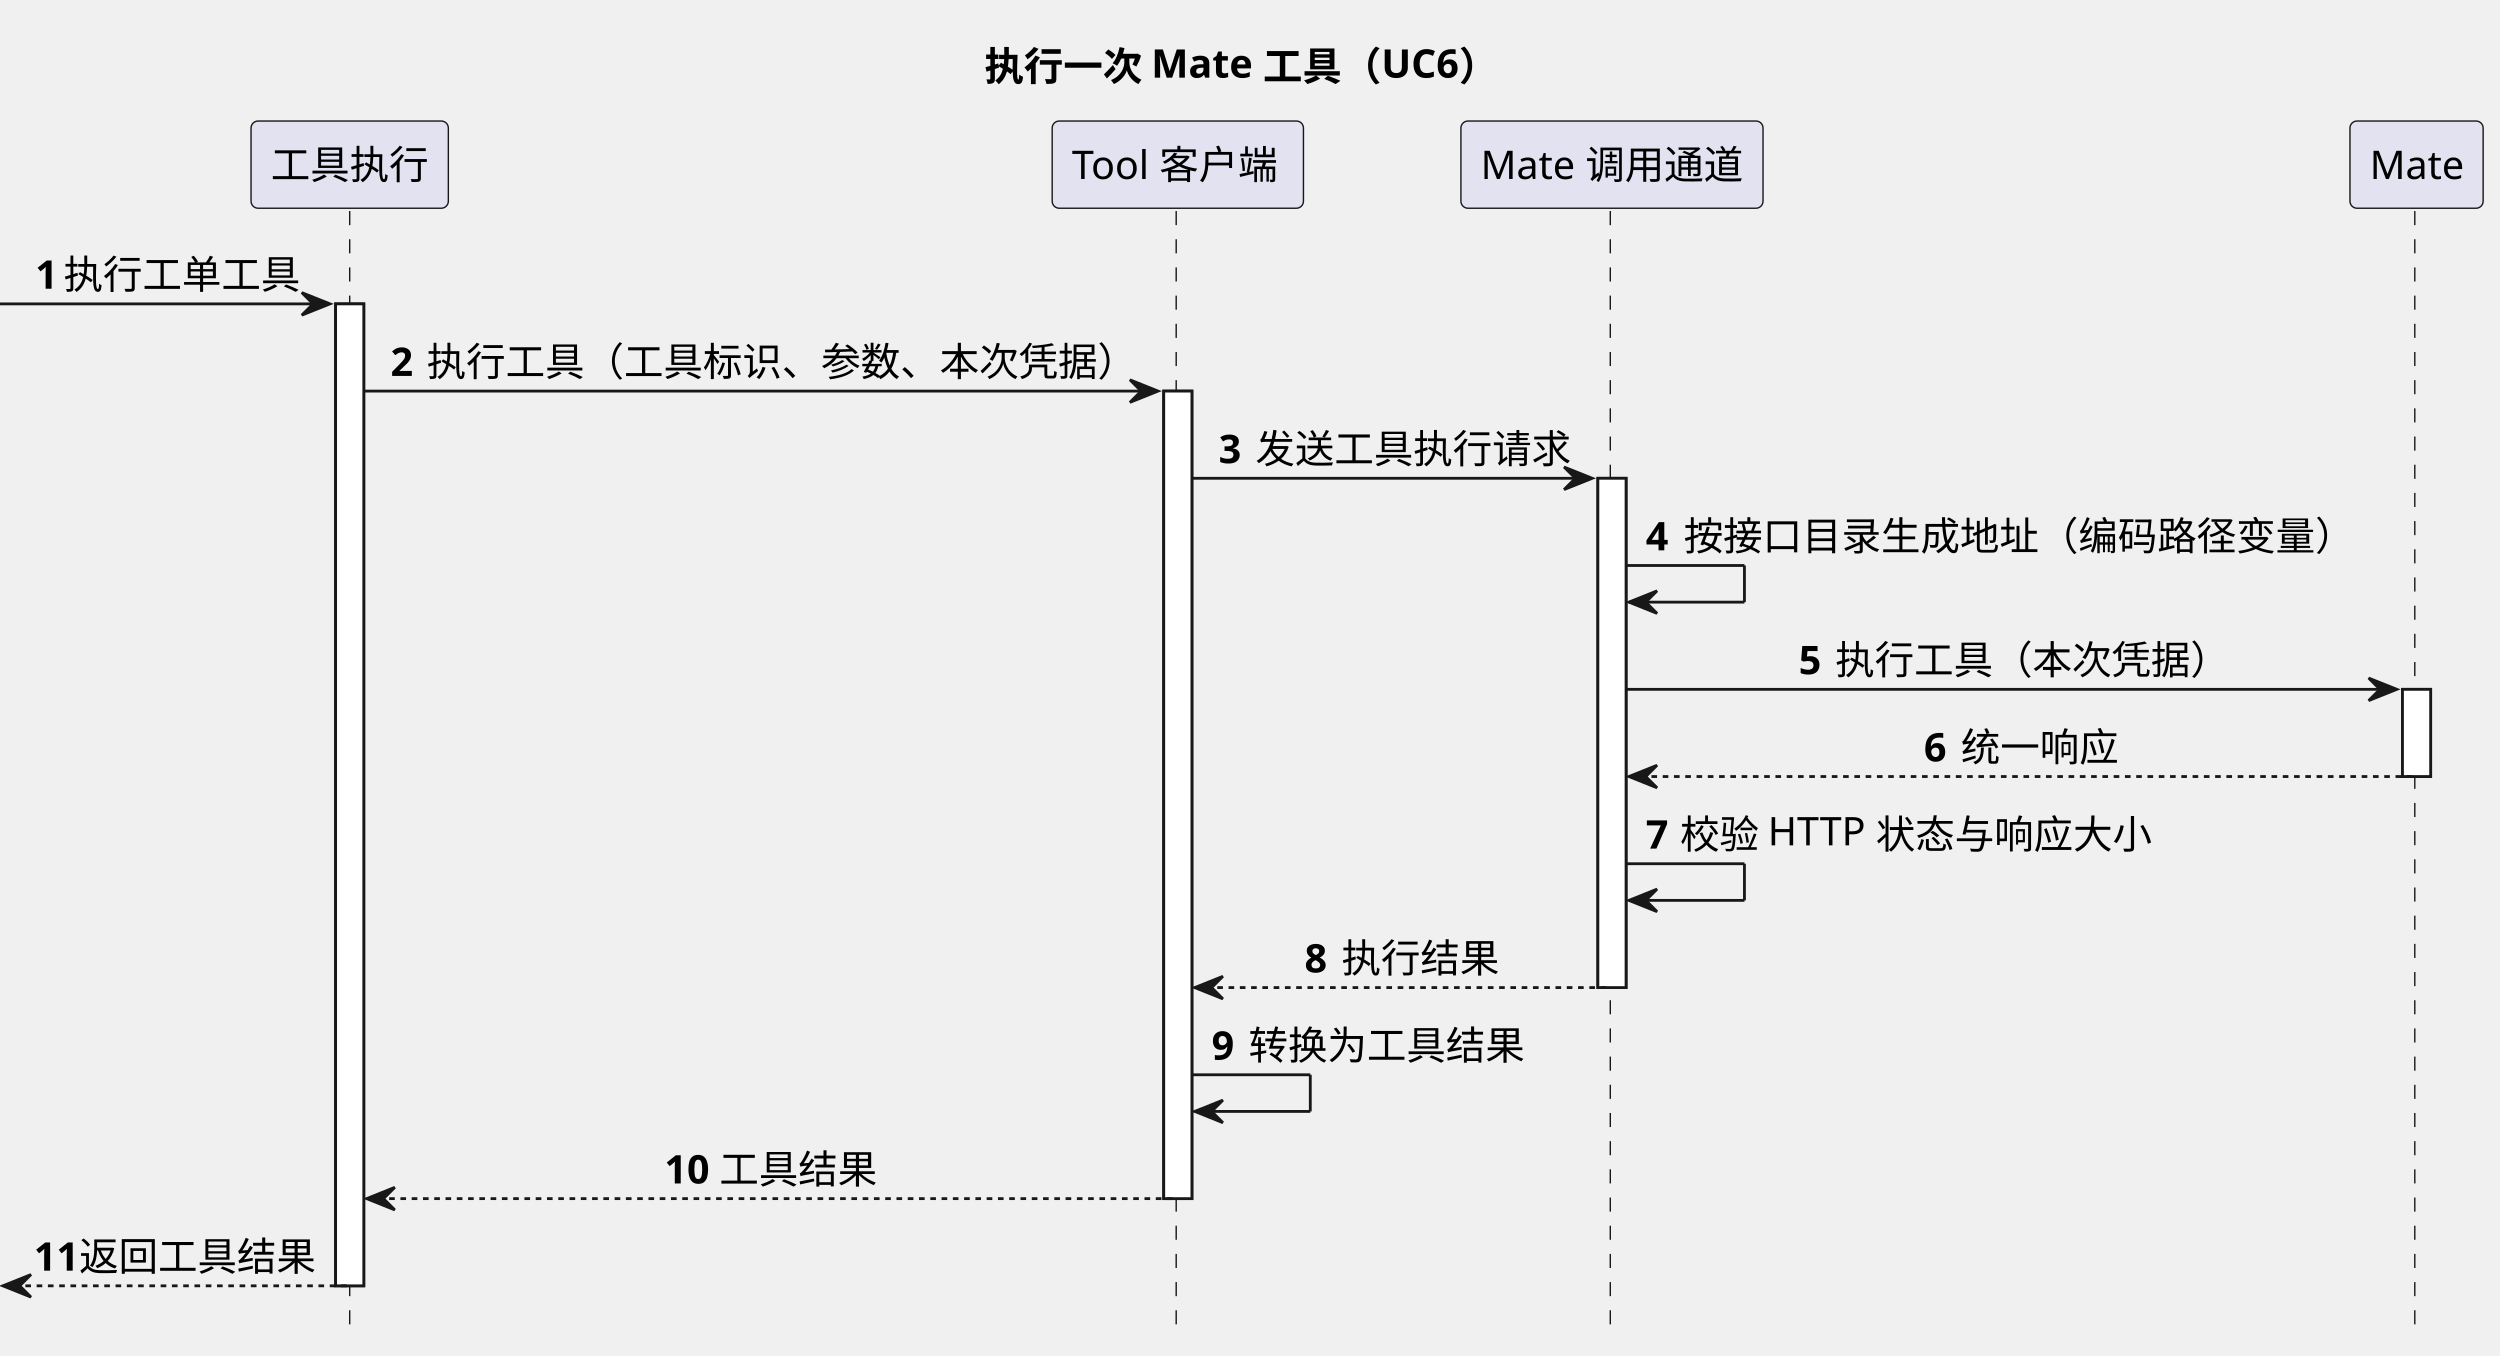
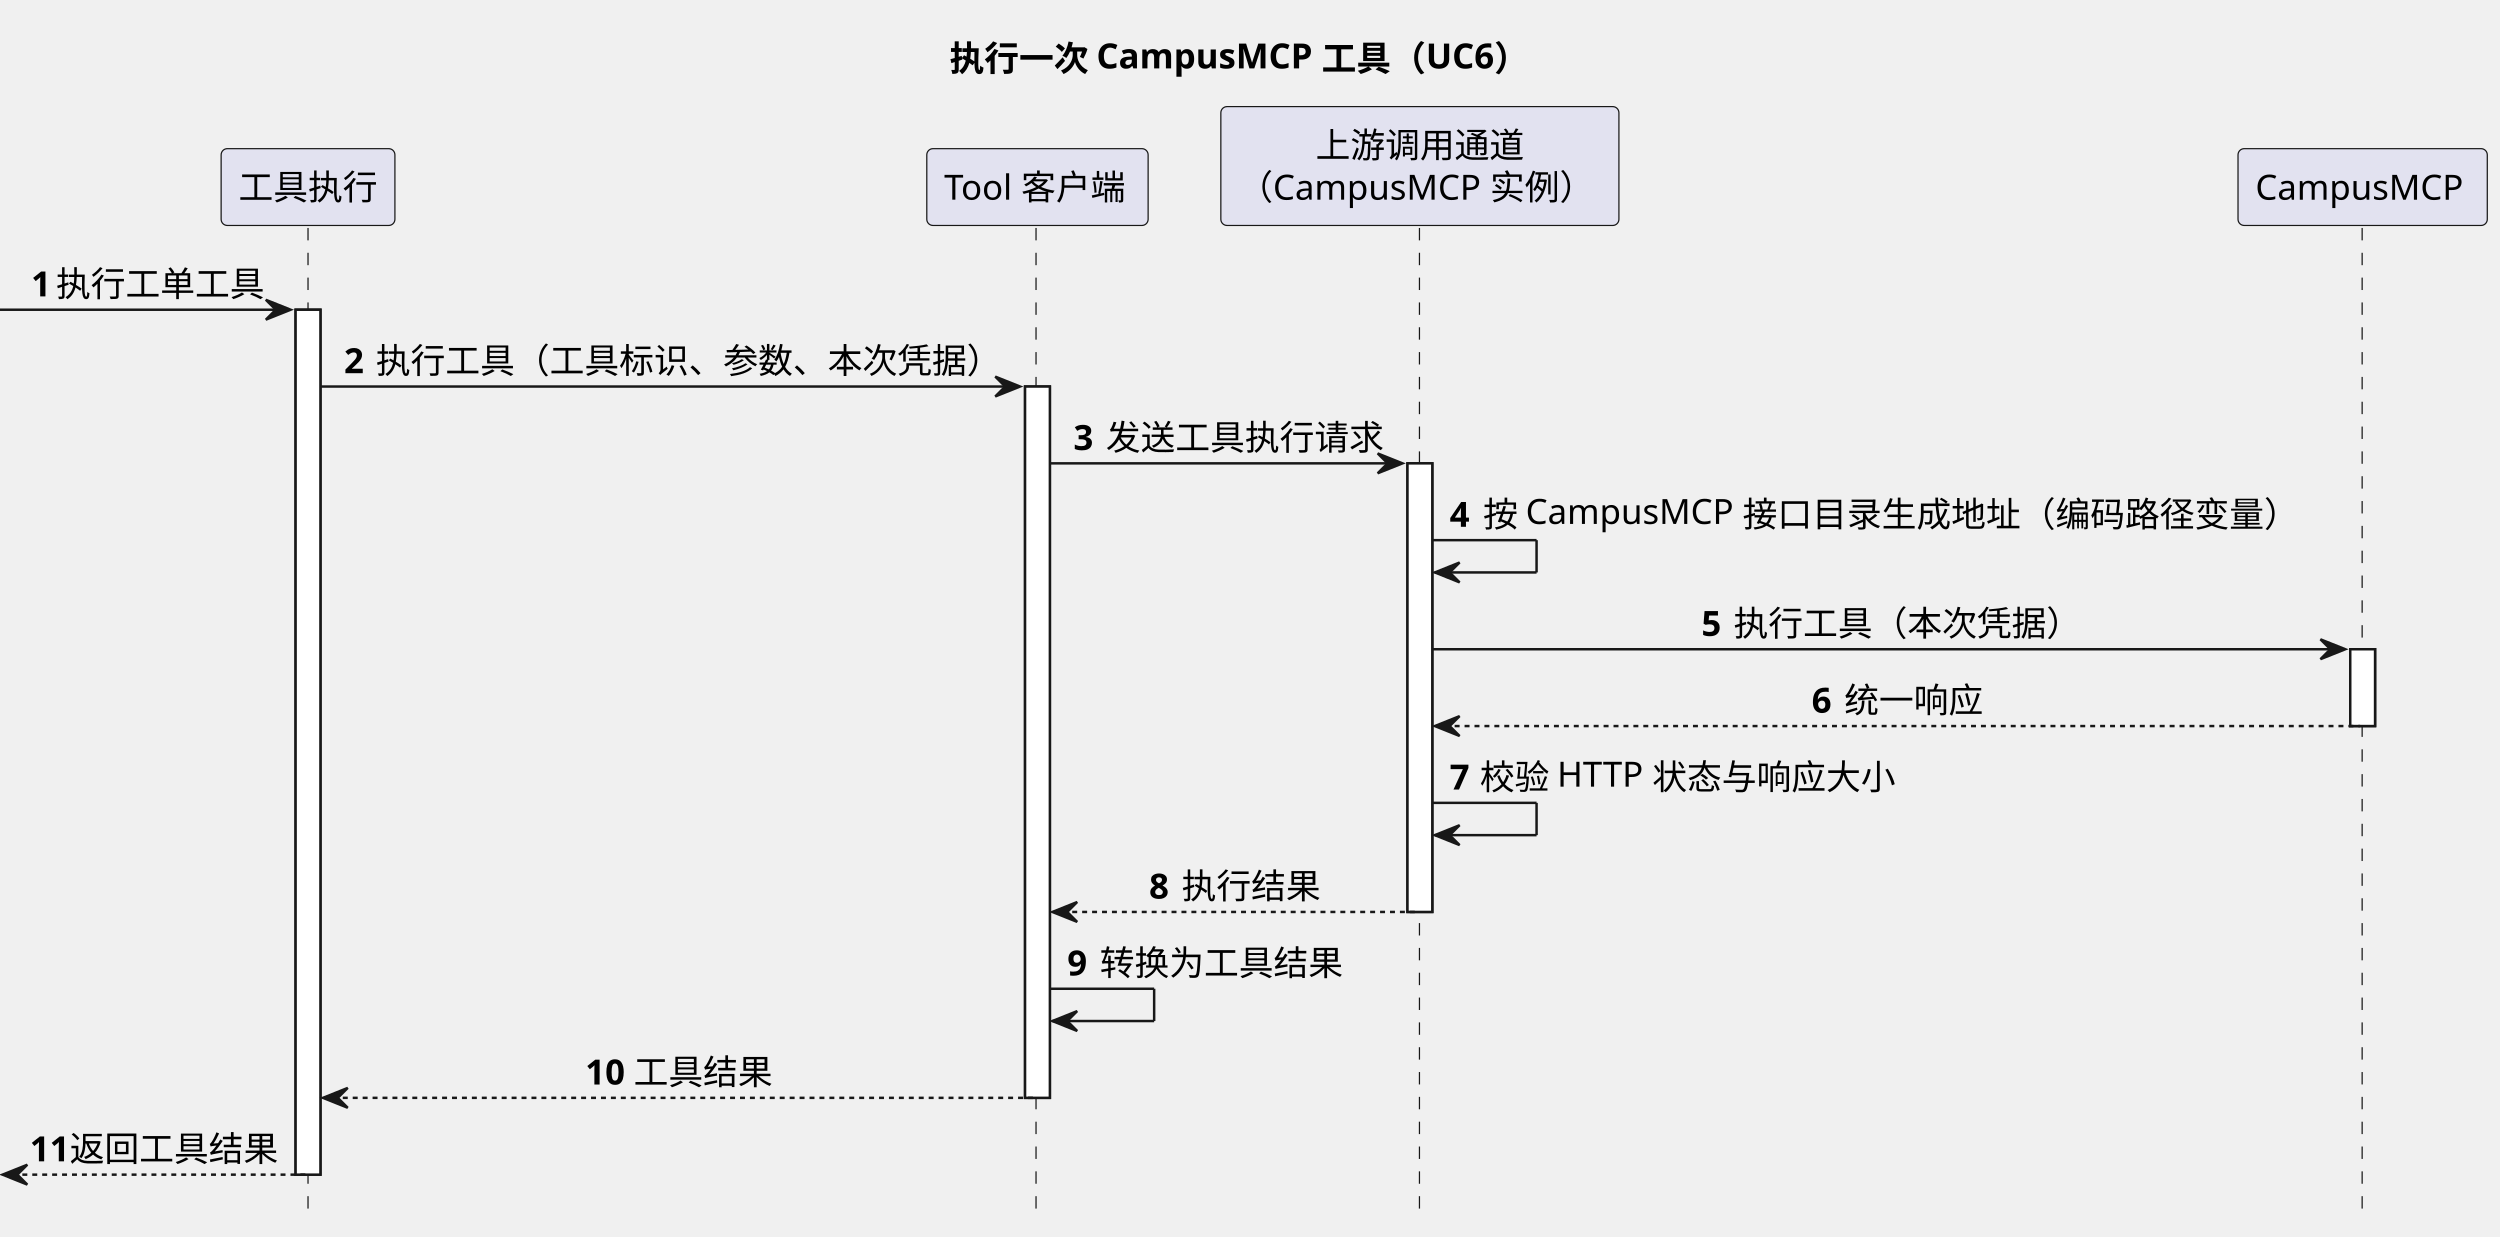
- <svg xmlns="http://www.w3.org/2000/svg" contentStyleType="text/css" height="481px" preserveAspectRatio="none" style="width:887px;height:481px;background:#FFFFFF;" version="1.1" viewBox="0 0 887 481" width="887px" zoomAndPan="magnify">
+ <svg xmlns="http://www.w3.org/2000/svg" contentStyleType="text/css" height="498px" preserveAspectRatio="none" style="width:1007px;height:498px;background:#FFFFFF;" version="1.1" viewBox="0 0 1007 498" width="1007px" zoomAndPan="magnify">
  <defs />
  <g>
-     <text fill="#000000" font-family="sans-serif" font-size="14" font-weight="bold" lengthAdjust="spacing" textLength="186.464" x="349.278" y="28.562">执行一次 Mate 工具（UC6）</text>
-     <rect fill="#FFFFFF" height="348.394" style="stroke:#181818;stroke-width:1.0;" width="10" x="119.072" y="107.818" />
-     <rect fill="#FFFFFF" height="286.516" style="stroke:#181818;stroke-width:1.0;" width="10" x="412.891" y="138.758" />
-     <rect fill="#FFFFFF" height="180.697" style="stroke:#181818;stroke-width:1.0;" width="10" x="566.928" y="169.697" />
-     <rect fill="#FFFFFF" height="30.939" style="stroke:#181818;stroke-width:1.0;" width="10" x="852.395" y="244.576" />
-     <line style="stroke:#181818;stroke-width:0.5;stroke-dasharray:5.0,5.0;" x1="124.072" x2="124.072" y1="74.879" y2="474.213" />
-     <line style="stroke:#181818;stroke-width:0.5;stroke-dasharray:5.0,5.0;" x1="417.313" x2="417.313" y1="74.879" y2="474.213" />
-     <line style="stroke:#181818;stroke-width:0.5;stroke-dasharray:5.0,5.0;" x1="571.334" x2="571.334" y1="74.879" y2="474.213" />
-     <line style="stroke:#181818;stroke-width:0.5;stroke-dasharray:5.0,5.0;" x1="856.77" x2="856.77" y1="74.879" y2="474.213" />
-     <rect fill="#E2E2F0" height="30.939" rx="2.5" ry="2.5" style="stroke:#181818;stroke-width:0.5;" width="70" x="89.072" y="42.94" />
-     <text fill="#000000" font-family="sans-serif" font-size="14" lengthAdjust="spacing" textLength="56" x="96.072" y="63.502">工具执行</text>
-     <rect fill="#E2E2F0" height="30.939" rx="2.5" ry="2.5" style="stroke:#181818;stroke-width:0.5;" width="89.154" x="373.313" y="42.94" />
-     <text fill="#000000" font-family="sans-serif" font-size="14" lengthAdjust="spacing" textLength="75.154" x="380.313" y="63.502">Tool 客户端</text>
-     <rect fill="#E2E2F0" height="30.939" rx="2.5" ry="2.5" style="stroke:#181818;stroke-width:0.5;" width="107.188" x="518.334" y="42.94" />
-     <text fill="#000000" font-family="sans-serif" font-size="14" lengthAdjust="spacing" textLength="93.188" x="525.334" y="63.502">Mate 调用通道</text>
-     <rect fill="#E2E2F0" height="30.939" rx="2.5" ry="2.5" style="stroke:#181818;stroke-width:0.5;" width="47.25" x="833.77" y="42.94" />
-     <text fill="#000000" font-family="sans-serif" font-size="14" lengthAdjust="spacing" textLength="33.25" x="840.77" y="63.502">Mate</text>
-     <rect fill="#FFFFFF" height="348.394" style="stroke:#181818;stroke-width:1.0;" width="10" x="119.072" y="107.818" />
-     <rect fill="#FFFFFF" height="286.516" style="stroke:#181818;stroke-width:1.0;" width="10" x="412.891" y="138.758" />
-     <rect fill="#FFFFFF" height="180.697" style="stroke:#181818;stroke-width:1.0;" width="10" x="566.928" y="169.697" />
-     <rect fill="#FFFFFF" height="30.939" style="stroke:#181818;stroke-width:1.0;" width="10" x="852.395" y="244.576" />
-     <polygon fill="#181818" points="107.072,103.818,117.072,107.818,107.072,111.818,111.072,107.818" style="stroke:#181818;stroke-width:1.0;" />
-     <line style="stroke:#181818;stroke-width:1.0;" x1="0" x2="113.072" y1="107.818" y2="107.818" />
-     <text fill="#000000" font-family="sans-serif" font-size="14" font-weight="bold" lengthAdjust="spacing" textLength="6.036" x="12.518" y="102.441">1</text>
-     <text fill="#000000" font-family="sans-serif" font-size="14" lengthAdjust="spacing" textLength="84" x="22.554" y="102.441">执行工单工具</text>
-     <polygon fill="#181818" points="400.891,134.758,410.891,138.758,400.891,142.758,404.891,138.758" style="stroke:#181818;stroke-width:1.0;" />
-     <line style="stroke:#181818;stroke-width:1.0;" x1="129.072" x2="406.891" y1="138.758" y2="138.758" />
-     <text fill="#000000" font-family="sans-serif" font-size="14" font-weight="bold" lengthAdjust="spacing" textLength="8.818" x="138.572" y="133.381">2</text>
-     <text fill="#000000" font-family="sans-serif" font-size="14" lengthAdjust="spacing" textLength="252" x="151.391" y="133.381">执行工具（工具标识、参数、本次凭据）</text>
-     <polygon fill="#181818" points="554.928,165.697,564.928,169.697,554.928,173.697,558.928,169.697" style="stroke:#181818;stroke-width:1.0;" />
-     <line style="stroke:#181818;stroke-width:1.0;" x1="422.891" x2="560.928" y1="169.697" y2="169.697" />
-     <text fill="#000000" font-family="sans-serif" font-size="14" font-weight="bold" lengthAdjust="spacing" textLength="9.037" x="432.391" y="164.32">3</text>
-     <text fill="#000000" font-family="sans-serif" font-size="14" lengthAdjust="spacing" textLength="112" x="445.428" y="164.32">发送工具执行请求</text>
-     <line style="stroke:#181818;stroke-width:1.0;" x1="576.928" x2="618.928" y1="200.637" y2="200.637" />
-     <line style="stroke:#181818;stroke-width:1.0;" x1="618.928" x2="618.928" y1="200.637" y2="213.637" />
-     <line style="stroke:#181818;stroke-width:1.0;" x1="577.928" x2="618.928" y1="213.637" y2="213.637" />
-     <polygon fill="#181818" points="587.928,209.637,577.928,213.637,587.928,217.637,583.928,213.637" style="stroke:#181818;stroke-width:1.0;" />
-     <text fill="#000000" font-family="sans-serif" font-size="14" font-weight="bold" lengthAdjust="spacing" textLength="9.468" x="583.928" y="195.26">4</text>
-     <text fill="#000000" font-family="sans-serif" font-size="14" lengthAdjust="spacing" textLength="238" x="597.395" y="195.26">按接口目录生成地址（编码路径变量）</text>
-     <polygon fill="#181818" points="840.395,240.576,850.395,244.576,840.395,248.576,844.395,244.576" style="stroke:#181818;stroke-width:1.0;" />
-     <line style="stroke:#181818;stroke-width:1.0;" x1="576.928" x2="846.395" y1="244.576" y2="244.576" />
-     <text fill="#000000" font-family="sans-serif" font-size="14" font-weight="bold" lengthAdjust="spacing" textLength="8.948" x="638.188" y="239.199">5</text>
-     <text fill="#000000" font-family="sans-serif" font-size="14" lengthAdjust="spacing" textLength="140" x="651.136" y="239.199">执行工具（本次凭据）</text>
-     <polygon fill="#181818" points="587.928,271.516,577.928,275.516,587.928,279.516,583.928,275.516" style="stroke:#181818;stroke-width:1.0;" />
-     <line style="stroke:#181818;stroke-width:1.0;stroke-dasharray:2.0,2.0;" x1="581.928" x2="856.395" y1="275.516" y2="275.516" />
-     <text fill="#000000" font-family="sans-serif" font-size="14" font-weight="bold" lengthAdjust="spacing" textLength="9.092" x="682.616" y="270.139">6</text>
-     <text fill="#000000" font-family="sans-serif" font-size="14" lengthAdjust="spacing" textLength="56" x="695.707" y="270.139">统一响应</text>
-     <line style="stroke:#181818;stroke-width:1.0;" x1="576.928" x2="618.928" y1="306.455" y2="306.455" />
-     <line style="stroke:#181818;stroke-width:1.0;" x1="618.928" x2="618.928" y1="306.455" y2="319.455" />
-     <line style="stroke:#181818;stroke-width:1.0;" x1="577.928" x2="618.928" y1="319.455" y2="319.455" />
-     <polygon fill="#181818" points="587.928,315.455,577.928,319.455,587.928,323.455,583.928,319.455" style="stroke:#181818;stroke-width:1.0;" />
-     <text fill="#000000" font-family="sans-serif" font-size="14" font-weight="bold" lengthAdjust="spacing" textLength="8.142" x="583.928" y="301.078">7</text>
-     <text fill="#000000" font-family="sans-serif" font-size="14" lengthAdjust="spacing" textLength="171.295" x="596.069" y="301.078">校验 HTTP 状态与响应大小</text>
-     <polygon fill="#181818" points="433.891,346.394,423.891,350.394,433.891,354.394,429.891,350.394" style="stroke:#181818;stroke-width:1.0;" />
-     <line style="stroke:#181818;stroke-width:1.0;stroke-dasharray:2.0,2.0;" x1="427.891" x2="570.928" y1="350.394" y2="350.394" />
-     <text fill="#000000" font-family="sans-serif" font-size="14" font-weight="bold" lengthAdjust="spacing" textLength="9.112" x="462.853" y="345.018">8</text>
-     <text fill="#000000" font-family="sans-serif" font-size="14" lengthAdjust="spacing" textLength="56" x="475.965" y="345.018">执行结果</text>
-     <line style="stroke:#181818;stroke-width:1.0;" x1="422.891" x2="464.891" y1="381.334" y2="381.334" />
-     <line style="stroke:#181818;stroke-width:1.0;" x1="464.891" x2="464.891" y1="381.334" y2="394.334" />
-     <line style="stroke:#181818;stroke-width:1.0;" x1="423.891" x2="464.891" y1="394.334" y2="394.334" />
-     <polygon fill="#181818" points="433.891,390.334,423.891,394.334,433.891,398.334,429.891,394.334" style="stroke:#181818;stroke-width:1.0;" />
-     <text fill="#000000" font-family="sans-serif" font-size="14" font-weight="bold" lengthAdjust="spacing" textLength="9.092" x="429.891" y="375.957">9</text>
-     <text fill="#000000" font-family="sans-serif" font-size="14" lengthAdjust="spacing" textLength="98" x="442.982" y="375.957">转换为工具结果</text>
-     <polygon fill="#181818" points="140.072,421.273,130.072,425.273,140.072,429.273,136.072,425.273" style="stroke:#181818;stroke-width:1.0;" />
-     <line style="stroke:#181818;stroke-width:1.0;stroke-dasharray:2.0,2.0;" x1="134.072" x2="416.891" y1="425.273" y2="425.273" />
-     <text fill="#000000" font-family="sans-serif" font-size="14" font-weight="bold" lengthAdjust="spacing" textLength="15.477" x="235.743" y="419.897">10</text>
-     <text fill="#000000" font-family="sans-serif" font-size="14" lengthAdjust="spacing" textLength="56" x="255.22" y="419.897">工具结果</text>
-     <polygon fill="#181818" points="11,452.213,1,456.213,11,460.213,7,456.213" style="stroke:#181818;stroke-width:1.0;" />
-     <line style="stroke:#181818;stroke-width:1.0;stroke-dasharray:2.0,2.0;" x1="5" x2="123.072" y1="456.213" y2="456.213" />
-     <text fill="#000000" font-family="sans-serif" font-size="14" font-weight="bold" lengthAdjust="spacing" textLength="12.072" x="12" y="450.836">11</text>
-     <text fill="#000000" font-family="sans-serif" font-size="14" lengthAdjust="spacing" textLength="84" x="28.072" y="450.836">返回工具结果</text>
+     <text fill="#000000" font-family="sans-serif" font-size="14" font-weight="bold" lengthAdjust="spacing" textLength="240.94" x="382.47" y="28.562">执行一次 CampusMCP 工具（UC6）</text>
+     <rect fill="#FFFFFF" height="348.394" style="stroke:#181818;stroke-width:1.0;" width="10" x="119.072" y="124.758" />
+     <rect fill="#FFFFFF" height="286.516" style="stroke:#181818;stroke-width:1.0;" width="10" x="412.891" y="155.697" />
+     <rect fill="#FFFFFF" height="180.697" style="stroke:#181818;stroke-width:1.0;" width="10" x="566.928" y="186.637" />
+     <rect fill="#FFFFFF" height="30.939" style="stroke:#181818;stroke-width:1.0;" width="10" x="946.677" y="261.516" />
+     <line style="stroke:#181818;stroke-width:0.5;stroke-dasharray:5.0,5.0;" x1="124.072" x2="124.072" y1="91.818" y2="491.152" />
+     <line style="stroke:#181818;stroke-width:0.5;stroke-dasharray:5.0,5.0;" x1="417.313" x2="417.313" y1="91.818" y2="491.152" />
+     <line style="stroke:#181818;stroke-width:0.5;stroke-dasharray:5.0,5.0;" x1="571.756" x2="571.756" y1="91.818" y2="491.152" />
+     <line style="stroke:#181818;stroke-width:0.5;stroke-dasharray:5.0,5.0;" x1="951.474" x2="951.474" y1="91.818" y2="491.152" />
+     <rect fill="#E2E2F0" height="30.939" rx="2.5" ry="2.5" style="stroke:#181818;stroke-width:0.5;" width="70" x="89.072" y="59.879" />
+     <text fill="#000000" font-family="sans-serif" font-size="14" lengthAdjust="spacing" textLength="56" x="96.072" y="80.441">工具执行</text>
+     <rect fill="#E2E2F0" height="30.939" rx="2.5" ry="2.5" style="stroke:#181818;stroke-width:0.5;" width="89.154" x="373.313" y="59.879" />
+     <text fill="#000000" font-family="sans-serif" font-size="14" lengthAdjust="spacing" textLength="75.154" x="380.313" y="80.441">Tool 客户端</text>
+     <rect fill="#E2E2F0" height="47.879" rx="2.5" ry="2.5" style="stroke:#181818;stroke-width:0.5;" width="160.344" x="491.756" y="42.94" />
+     <text fill="#000000" font-family="sans-serif" font-size="14" lengthAdjust="spacing" textLength="84" x="529.928" y="63.502">上游调用通道</text>
+     <text fill="#000000" font-family="sans-serif" font-size="14" lengthAdjust="spacing" textLength="146.344" x="498.756" y="80.441">（CampusMCP 实例）</text>
+     <rect fill="#E2E2F0" height="30.939" rx="2.5" ry="2.5" style="stroke:#181818;stroke-width:0.5;" width="100.406" x="901.474" y="59.879" />
+     <text fill="#000000" font-family="sans-serif" font-size="14" lengthAdjust="spacing" textLength="86.406" x="908.474" y="80.441">CampusMCP</text>
+     <rect fill="#FFFFFF" height="348.394" style="stroke:#181818;stroke-width:1.0;" width="10" x="119.072" y="124.758" />
+     <rect fill="#FFFFFF" height="286.516" style="stroke:#181818;stroke-width:1.0;" width="10" x="412.891" y="155.697" />
+     <rect fill="#FFFFFF" height="180.697" style="stroke:#181818;stroke-width:1.0;" width="10" x="566.928" y="186.637" />
+     <rect fill="#FFFFFF" height="30.939" style="stroke:#181818;stroke-width:1.0;" width="10" x="946.677" y="261.516" />
+     <polygon fill="#181818" points="107.072,120.758,117.072,124.758,107.072,128.758,111.072,124.758" style="stroke:#181818;stroke-width:1.0;" />
+     <line style="stroke:#181818;stroke-width:1.0;" x1="0" x2="113.072" y1="124.758" y2="124.758" />
+     <text fill="#000000" font-family="sans-serif" font-size="14" font-weight="bold" lengthAdjust="spacing" textLength="6.036" x="12.518" y="119.381">1</text>
+     <text fill="#000000" font-family="sans-serif" font-size="14" lengthAdjust="spacing" textLength="84" x="22.554" y="119.381">执行工单工具</text>
+     <polygon fill="#181818" points="400.891,151.697,410.891,155.697,400.891,159.697,404.891,155.697" style="stroke:#181818;stroke-width:1.0;" />
+     <line style="stroke:#181818;stroke-width:1.0;" x1="129.072" x2="406.891" y1="155.697" y2="155.697" />
+     <text fill="#000000" font-family="sans-serif" font-size="14" font-weight="bold" lengthAdjust="spacing" textLength="8.818" x="138.572" y="150.32">2</text>
+     <text fill="#000000" font-family="sans-serif" font-size="14" lengthAdjust="spacing" textLength="252" x="151.391" y="150.32">执行工具（工具标识、参数、本次凭据）</text>
+     <polygon fill="#181818" points="554.928,182.637,564.928,186.637,554.928,190.637,558.928,186.637" style="stroke:#181818;stroke-width:1.0;" />
+     <line style="stroke:#181818;stroke-width:1.0;" x1="422.891" x2="560.928" y1="186.637" y2="186.637" />
+     <text fill="#000000" font-family="sans-serif" font-size="14" font-weight="bold" lengthAdjust="spacing" textLength="9.037" x="432.391" y="181.26">3</text>
+     <text fill="#000000" font-family="sans-serif" font-size="14" lengthAdjust="spacing" textLength="112" x="445.428" y="181.26">发送工具执行请求</text>
+     <line style="stroke:#181818;stroke-width:1.0;" x1="576.928" x2="618.928" y1="217.576" y2="217.576" />
+     <line style="stroke:#181818;stroke-width:1.0;" x1="618.928" x2="618.928" y1="217.576" y2="230.576" />
+     <line style="stroke:#181818;stroke-width:1.0;" x1="577.928" x2="618.928" y1="230.576" y2="230.576" />
+     <polygon fill="#181818" points="587.928,226.576,577.928,230.576,587.928,234.576,583.928,230.576" style="stroke:#181818;stroke-width:1.0;" />
+     <text fill="#000000" font-family="sans-serif" font-size="14" font-weight="bold" lengthAdjust="spacing" textLength="9.468" x="583.928" y="212.199">4</text>
+     <text fill="#000000" font-family="sans-serif" font-size="14" lengthAdjust="spacing" textLength="332.281" x="597.395" y="212.199">按 CampusMCP 接口目录生成地址（编码路径变量）</text>
+     <polygon fill="#181818" points="934.677,257.516,944.677,261.516,934.677,265.516,938.677,261.516" style="stroke:#181818;stroke-width:1.0;" />
+     <line style="stroke:#181818;stroke-width:1.0;" x1="576.928" x2="940.677" y1="261.516" y2="261.516" />
+     <text fill="#000000" font-family="sans-serif" font-size="14" font-weight="bold" lengthAdjust="spacing" textLength="8.948" x="685.328" y="256.139">5</text>
+     <text fill="#000000" font-family="sans-serif" font-size="14" lengthAdjust="spacing" textLength="140" x="698.276" y="256.139">执行工具（本次凭据）</text>
+     <polygon fill="#181818" points="587.928,288.455,577.928,292.455,587.928,296.455,583.928,292.455" style="stroke:#181818;stroke-width:1.0;" />
+     <line style="stroke:#181818;stroke-width:1.0;stroke-dasharray:2.0,2.0;" x1="581.928" x2="950.677" y1="292.455" y2="292.455" />
+     <text fill="#000000" font-family="sans-serif" font-size="14" font-weight="bold" lengthAdjust="spacing" textLength="9.092" x="729.756" y="287.078">6</text>
+     <text fill="#000000" font-family="sans-serif" font-size="14" lengthAdjust="spacing" textLength="56" x="742.848" y="287.078">统一响应</text>
+     <line style="stroke:#181818;stroke-width:1.0;" x1="576.928" x2="618.928" y1="323.394" y2="323.394" />
+     <line style="stroke:#181818;stroke-width:1.0;" x1="618.928" x2="618.928" y1="323.394" y2="336.394" />
+     <line style="stroke:#181818;stroke-width:1.0;" x1="577.928" x2="618.928" y1="336.394" y2="336.394" />
+     <polygon fill="#181818" points="587.928,332.394,577.928,336.394,587.928,340.394,583.928,336.394" style="stroke:#181818;stroke-width:1.0;" />
+     <text fill="#000000" font-family="sans-serif" font-size="14" font-weight="bold" lengthAdjust="spacing" textLength="8.142" x="583.928" y="318.018">7</text>
+     <text fill="#000000" font-family="sans-serif" font-size="14" lengthAdjust="spacing" textLength="171.295" x="596.069" y="318.018">校验 HTTP 状态与响应大小</text>
+     <polygon fill="#181818" points="433.891,363.334,423.891,367.334,433.891,371.334,429.891,367.334" style="stroke:#181818;stroke-width:1.0;" />
+     <line style="stroke:#181818;stroke-width:1.0;stroke-dasharray:2.0,2.0;" x1="427.891" x2="570.928" y1="367.334" y2="367.334" />
+     <text fill="#000000" font-family="sans-serif" font-size="14" font-weight="bold" lengthAdjust="spacing" textLength="9.112" x="462.853" y="361.957">8</text>
+     <text fill="#000000" font-family="sans-serif" font-size="14" lengthAdjust="spacing" textLength="56" x="475.965" y="361.957">执行结果</text>
+     <line style="stroke:#181818;stroke-width:1.0;" x1="422.891" x2="464.891" y1="398.273" y2="398.273" />
+     <line style="stroke:#181818;stroke-width:1.0;" x1="464.891" x2="464.891" y1="398.273" y2="411.273" />
+     <line style="stroke:#181818;stroke-width:1.0;" x1="423.891" x2="464.891" y1="411.273" y2="411.273" />
+     <polygon fill="#181818" points="433.891,407.273,423.891,411.273,433.891,415.273,429.891,411.273" style="stroke:#181818;stroke-width:1.0;" />
+     <text fill="#000000" font-family="sans-serif" font-size="14" font-weight="bold" lengthAdjust="spacing" textLength="9.092" x="429.891" y="392.897">9</text>
+     <text fill="#000000" font-family="sans-serif" font-size="14" lengthAdjust="spacing" textLength="98" x="442.982" y="392.897">转换为工具结果</text>
+     <polygon fill="#181818" points="140.072,438.213,130.072,442.213,140.072,446.213,136.072,442.213" style="stroke:#181818;stroke-width:1.0;" />
+     <line style="stroke:#181818;stroke-width:1.0;stroke-dasharray:2.0,2.0;" x1="134.072" x2="416.891" y1="442.213" y2="442.213" />
+     <text fill="#000000" font-family="sans-serif" font-size="14" font-weight="bold" lengthAdjust="spacing" textLength="15.477" x="235.743" y="436.836">10</text>
+     <text fill="#000000" font-family="sans-serif" font-size="14" lengthAdjust="spacing" textLength="56" x="255.22" y="436.836">工具结果</text>
+     <polygon fill="#181818" points="11,469.152,1,473.152,11,477.152,7,473.152" style="stroke:#181818;stroke-width:1.0;" />
+     <line style="stroke:#181818;stroke-width:1.0;stroke-dasharray:2.0,2.0;" x1="5" x2="123.072" y1="473.152" y2="473.152" />
+     <text fill="#000000" font-family="sans-serif" font-size="14" font-weight="bold" lengthAdjust="spacing" textLength="12.072" x="12" y="467.775">11</text>
+     <text fill="#000000" font-family="sans-serif" font-size="14" lengthAdjust="spacing" textLength="84" x="28.072" y="467.775">返回工具结果</text>
  </g>
</svg>
